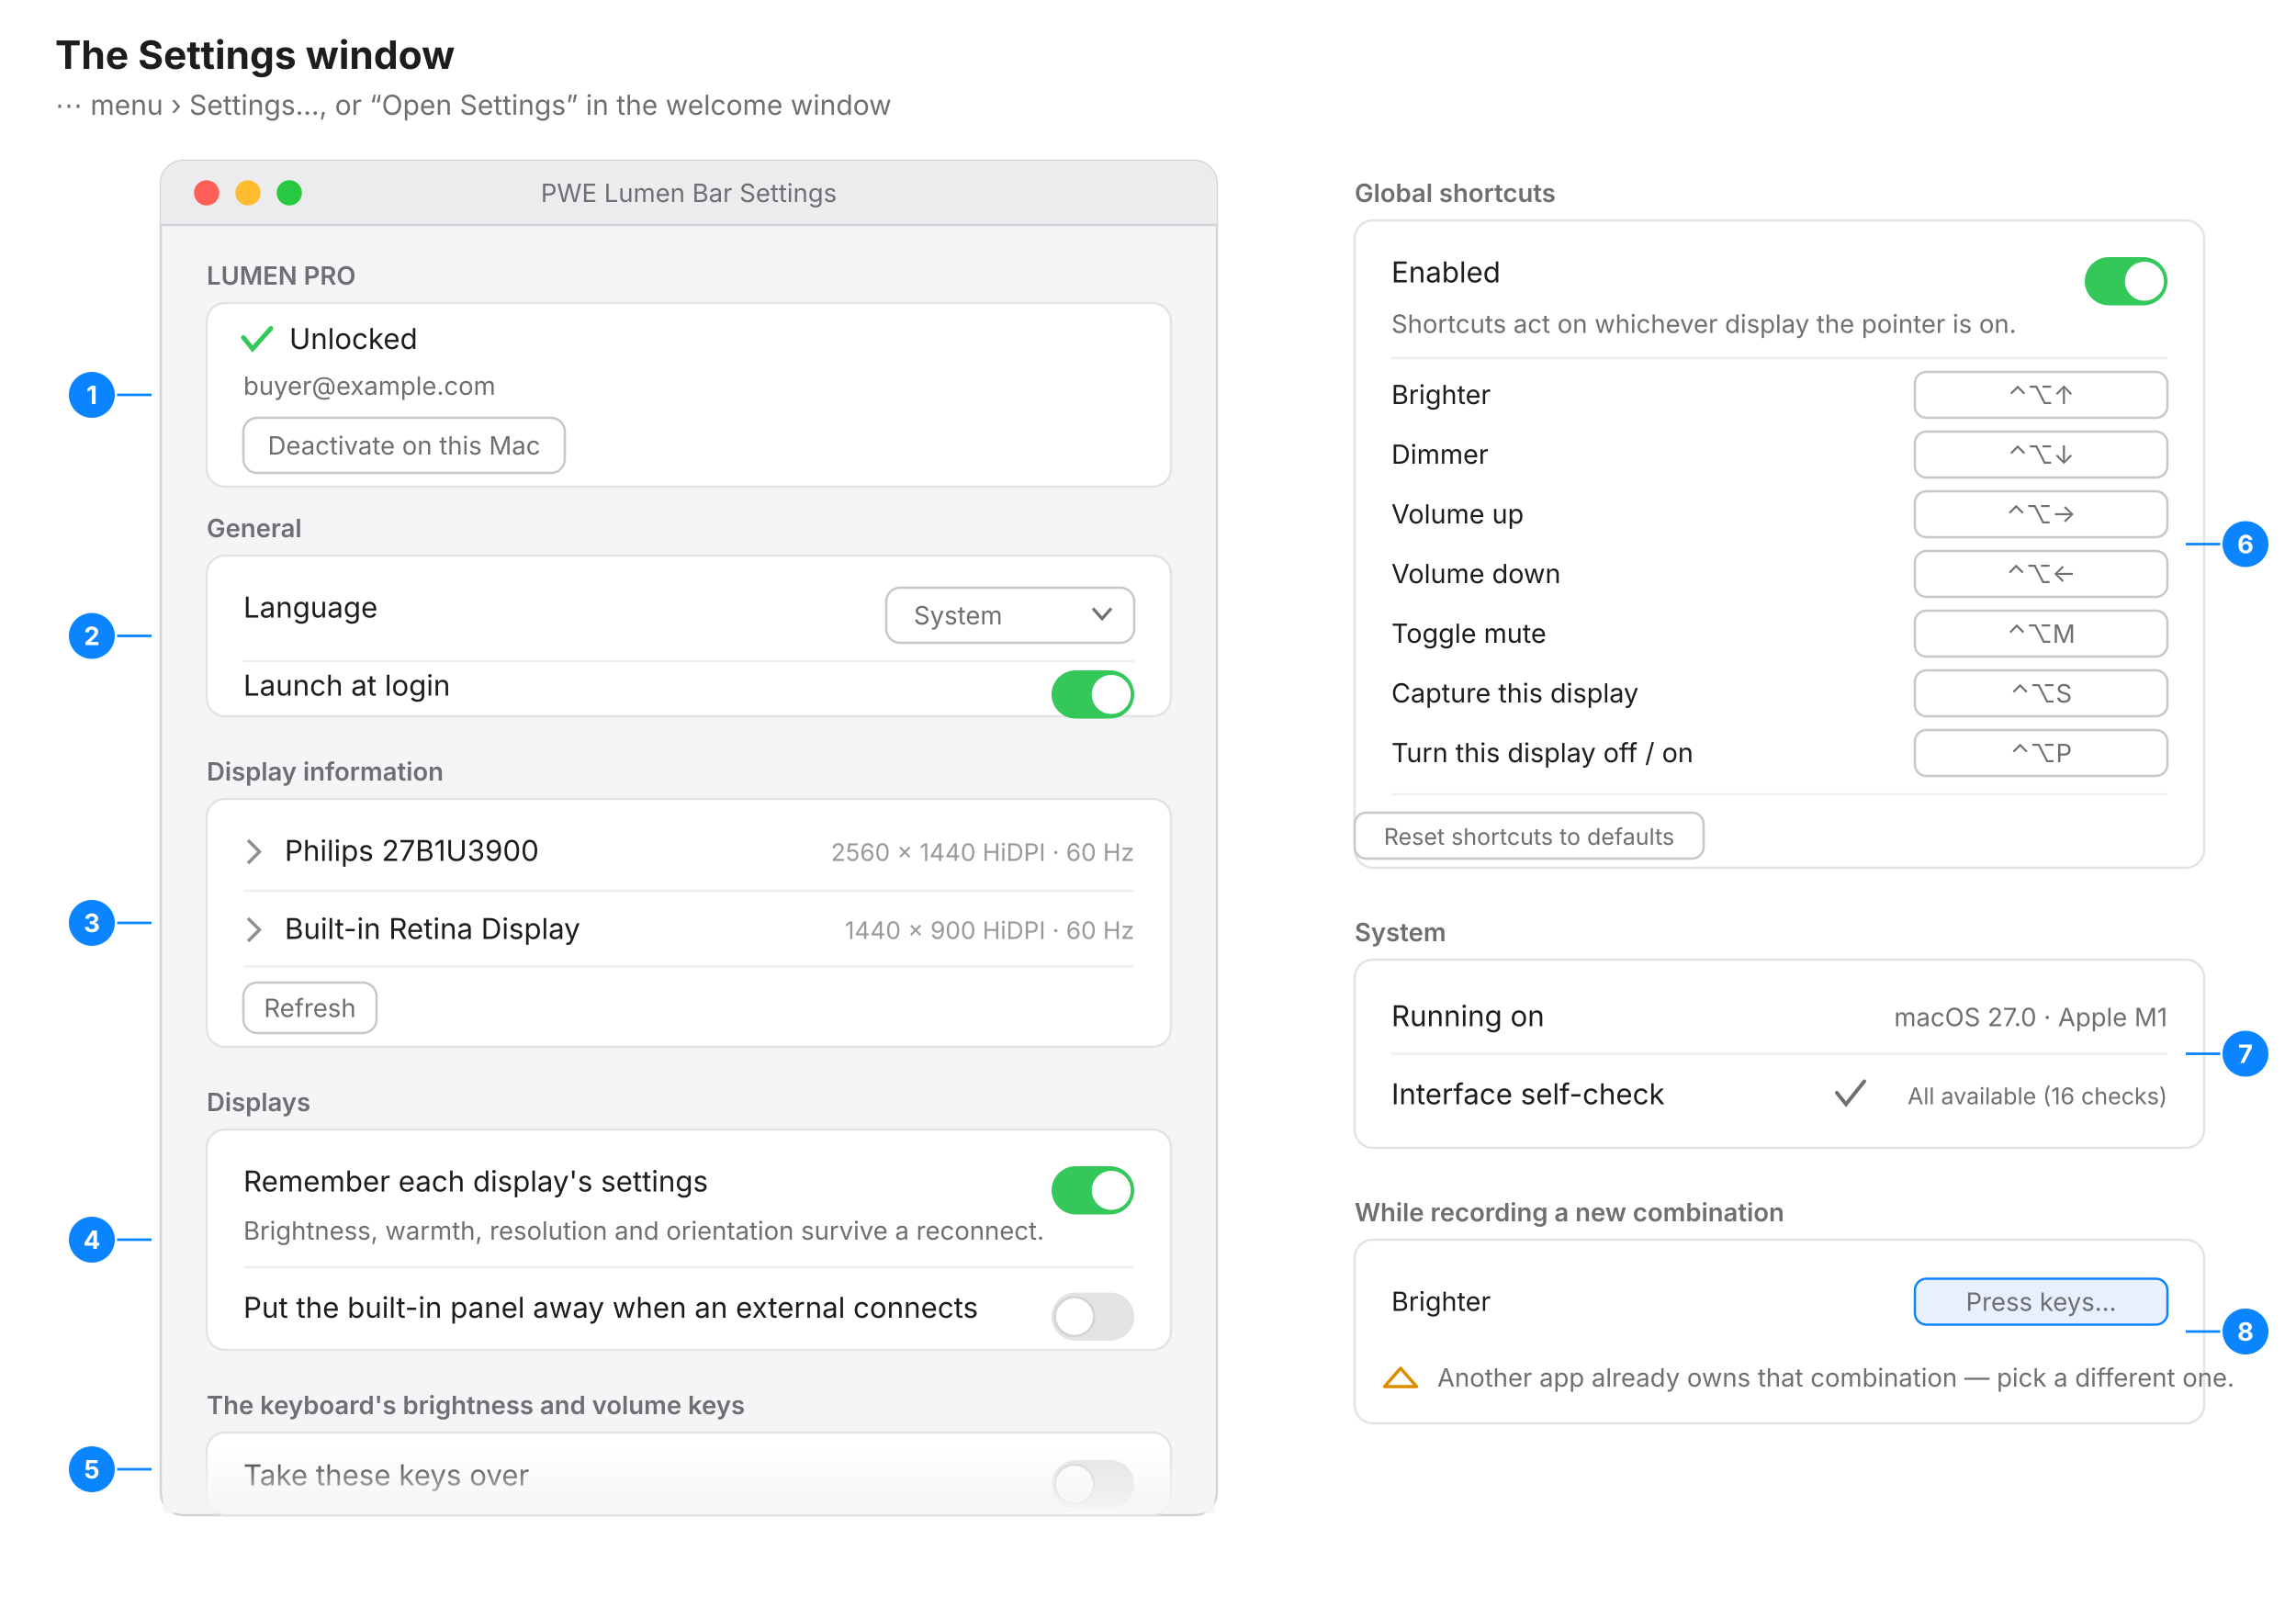
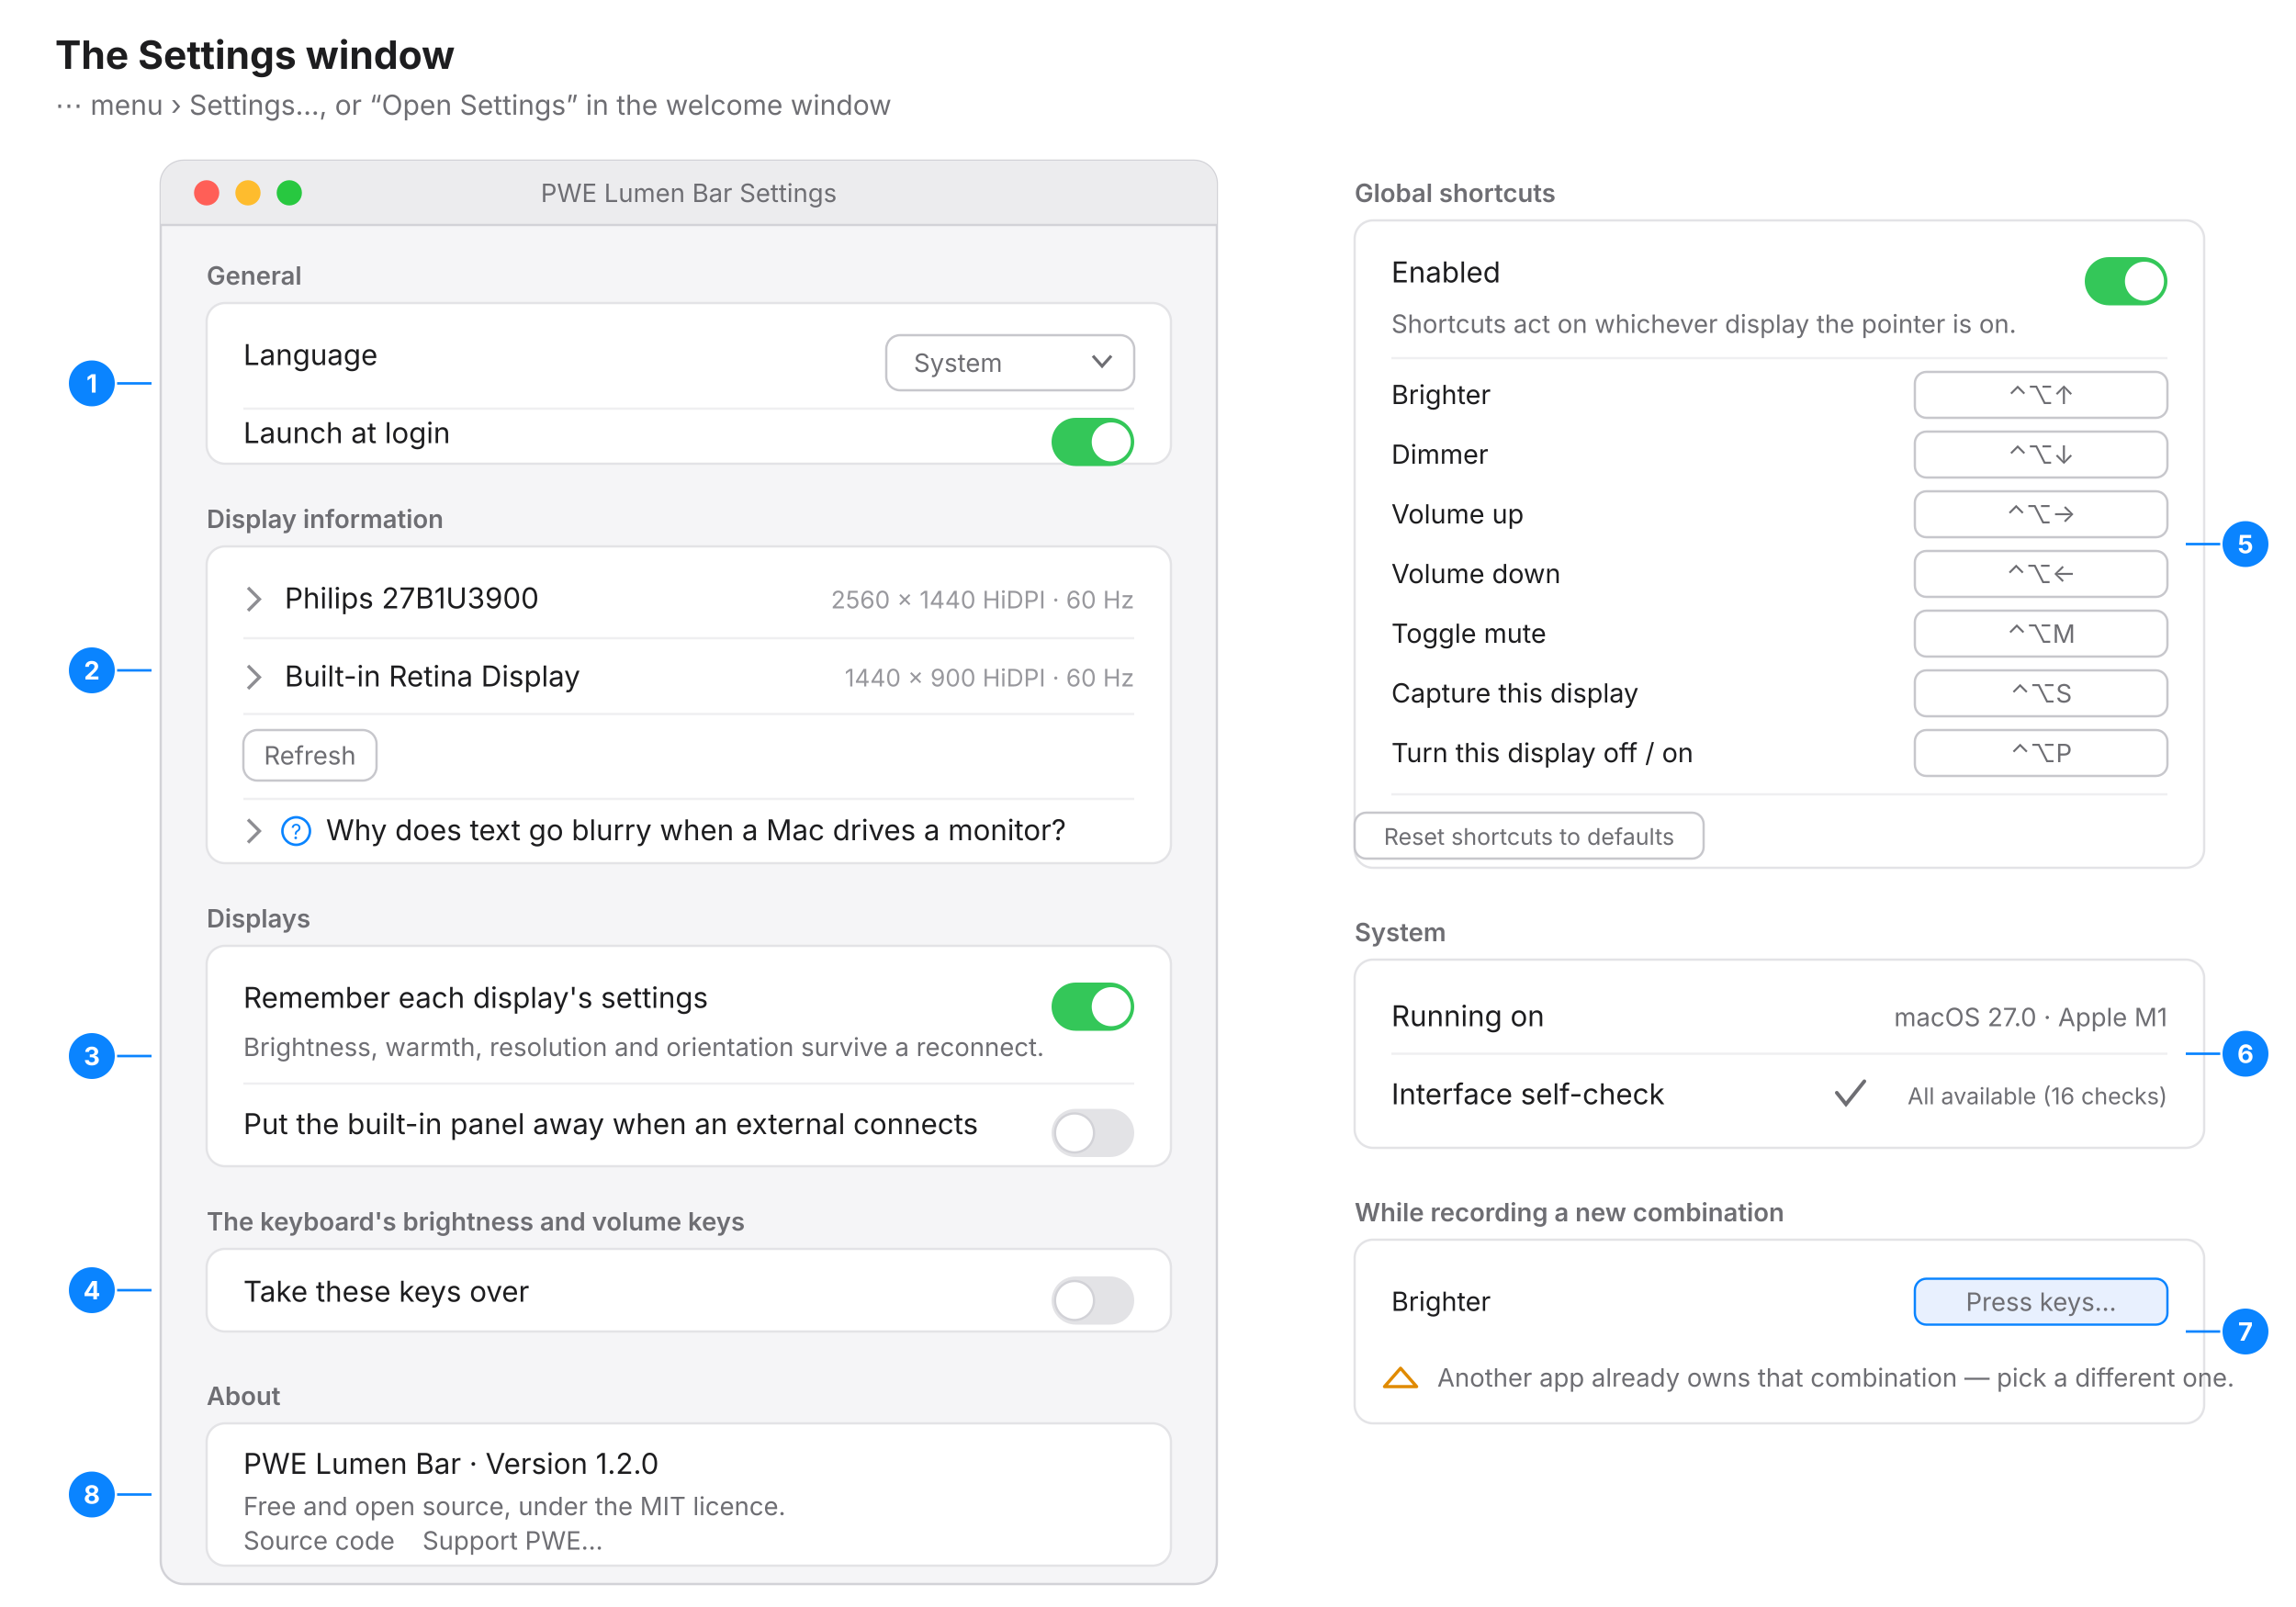
<svg xmlns="http://www.w3.org/2000/svg" viewBox="0 0 1000 700" font-family="-apple-system, BlinkMacSystemFont, 'SF Pro Text', system-ui, sans-serif">
  <style>
    text { font-family: -apple-system, BlinkMacSystemFont, 'SF Pro Text', system-ui, sans-serif; }
    .h1 { font-size: 17px; font-weight: 700; fill: #1D1D1F; }
    .sub { font-size: 12px; fill: #6E6E73; }
    .sec { font-size: 11px; font-weight: 600; fill: #6E6E73; }
    .t { font-size: 12.5px; fill: #1D1D1F; }
    .ts { font-size: 11px; fill: #6E6E73; }
    .tt { font-size: 10.5px; fill: #98989D; }
    .key { font-size: 11.5px; fill: #1D1D1F; }
    .num { font-size: 11px; font-weight: 700; fill: #FFFFFF; }
    .lead { stroke: #0A84FF; stroke-width: 1.1; fill: none; }
  </style>
  <defs>
    <linearGradient id="fade" x1="0" y1="0" x2="0" y2="1">
      <stop offset="0" stop-color="#F5F5F7" stop-opacity="0" />
      <stop offset="1" stop-color="#F5F5F7" stop-opacity="1" />
    </linearGradient>
  </defs>
  <rect width="1000" height="700" fill="#FFFFFF" />
  <text x="24" y="30" class="h1">The Settings window</text>
  <text x="24" y="50" class="sub">⋯ menu › Settings…, or “Open Settings” in the welcome window</text>
-   <rect x="70" y="70" width="460" height="590" rx="10" fill="#F5F5F7" stroke="#D2D2D7" />
+   <rect x="70" y="70" width="460" height="620" rx="10" fill="#F5F5F7" stroke="#D2D2D7" />
  <path d="M 70 98 L 70 80 A 10 10 0 0 1 80 70 L 520 70 A 10 10 0 0 1 530 80 L 530 98 Z" fill="#ECECEE" />
  <line x1="70" y1="98" x2="530" y2="98" stroke="#D2D2D7" />
  <circle cx="90" cy="84" r="5.5" fill="#FF5F57" />
  <circle cx="108" cy="84" r="5.5" fill="#FEBC2E" />
  <circle cx="126" cy="84" r="5.5" fill="#28C840" />
  <text x="300" y="88" text-anchor="middle" class="ts">PWE Lumen Bar Settings</text>
-   <text x="90" y="124" class="sec">LUMEN PRO</text>
-   <rect x="90" y="132" width="420" height="80" rx="8" fill="#FFFFFF" stroke="#E3E3E6" />
-   <path d="M 106 147 L 110 152 L 118 143" fill="none" stroke="#34C759" stroke-width="2" stroke-linecap="round" />
-   <text x="126" y="152" class="t" fill="#34C759">Unlocked</text>
-   <text x="106" y="172" class="ts">buyer@example.com</text>
-   <rect x="106" y="182" width="140" height="24" rx="6" fill="#FFFFFF" stroke="#C7C7CC" />
-   <text x="176" y="198" text-anchor="middle" class="ts" fill="#1D1D1F">Deactivate on this Mac</text>
-   <text x="90" y="234" class="sec">General</text>
-   <rect x="90" y="242" width="420" height="70" rx="8" fill="#FFFFFF" stroke="#E3E3E6" />
-   <text x="106" y="269" class="t">Language</text>
-   <rect x="386" y="256" width="108" height="24" rx="6" fill="#FFFFFF" stroke="#C7C7CC" />
-   <text x="398" y="272" class="ts" fill="#1D1D1F">System</text>
-   <path d="M 476 265 L 480 269.5 L 484 265" fill="none" stroke="#6E6E73" stroke-width="1.3" />
-   <line x1="106" y1="288" x2="494" y2="288" stroke="#EFEFF1" />
-   <text x="106" y="303" class="t">Launch at login</text>
-   <rect x="458" y="292" width="36" height="21" rx="10.5" fill="#34C759" />
-   <circle cx="484" cy="302.5" r="8.5" fill="#FFFFFF" />
-   <text x="90" y="340" class="sec">Display information</text>
-   <rect x="90" y="348" width="420" height="108" rx="8" fill="#FFFFFF" stroke="#E3E3E6" />
-   <path d="M 108 366 L 113 371 L 108 376" fill="none" stroke="#8E8E93" stroke-width="1.4" />
-   <text x="124" y="375" class="t">Philips 27B1U3900</text>
-   <text x="494" y="375" text-anchor="end" class="tt">2560 × 1440 HiDPI · 60 Hz</text>
-   <line x1="106" y1="388" x2="494" y2="388" stroke="#EFEFF1" />
-   <path d="M 108 400 L 113 405 L 108 410" fill="none" stroke="#8E8E93" stroke-width="1.4" />
-   <text x="124" y="409" class="t">Built-in Retina Display</text>
-   <text x="494" y="409" text-anchor="end" class="tt">1440 × 900 HiDPI · 60 Hz</text>
-   <line x1="106" y1="421" x2="494" y2="421" stroke="#EFEFF1" />
-   <rect x="106" y="428" width="58" height="22" rx="6" fill="#FFFFFF" stroke="#C7C7CC" />
-   <text x="135" y="443" text-anchor="middle" class="ts" fill="#1D1D1F">Refresh</text>
-   <text x="90" y="484" class="sec">Displays</text>
-   <rect x="90" y="492" width="420" height="96" rx="8" fill="#FFFFFF" stroke="#E3E3E6" />
-   <text x="106" y="519" class="t">Remember each display's settings</text>
-   <rect x="458" y="508" width="36" height="21" rx="10.5" fill="#34C759" />
-   <circle cx="484" cy="518.5" r="8.5" fill="#FFFFFF" />
-   <text x="106" y="540" class="ts">Brightness, warmth, resolution and orientation survive a reconnect.</text>
-   <line x1="106" y1="552" x2="494" y2="552" stroke="#EFEFF1" />
-   <text x="106" y="574" class="t">Put the built-in panel away when an external connects</text>
-   <rect x="458" y="563" width="36" height="21" rx="10.5" fill="#E3E3E6" />
-   <circle cx="468" cy="573.5" r="8.5" fill="#FFFFFF" stroke="#D2D2D7" />
-   <text x="90" y="616" class="sec">The keyboard's brightness and volume keys</text>
-   <rect x="90" y="624" width="420" height="36" rx="8" fill="#FFFFFF" stroke="#E3E3E6" />
-   <text x="106" y="647" class="t">Take these keys over</text>
-   <rect x="458" y="636" width="36" height="21" rx="10.5" fill="#E3E3E6" />
-   <circle cx="468" cy="646.5" r="8.5" fill="#FFFFFF" stroke="#D2D2D7" />
-   <rect x="71" y="630" width="458" height="29" fill="url(#fade)" />
+   <text x="90" y="124" class="sec">General</text>
+   <rect x="90" y="132" width="420" height="70" rx="8" fill="#FFFFFF" stroke="#E3E3E6" />
+   <text x="106" y="159" class="t">Language</text>
+   <rect x="386" y="146" width="108" height="24" rx="6" fill="#FFFFFF" stroke="#C7C7CC" />
+   <text x="398" y="162" class="ts" fill="#1D1D1F">System</text>
+   <path d="M 476 155 L 480 159.5 L 484 155" fill="none" stroke="#6E6E73" stroke-width="1.3" />
+   <line x1="106" y1="178" x2="494" y2="178" stroke="#EFEFF1" />
+   <text x="106" y="193" class="t">Launch at login</text>
+   <rect x="458" y="182" width="36" height="21" rx="10.5" fill="#34C759" />
+   <circle cx="484" cy="192.5" r="8.5" fill="#FFFFFF" />
+   <text x="90" y="230" class="sec">Display information</text>
+   <rect x="90" y="238" width="420" height="138" rx="8" fill="#FFFFFF" stroke="#E3E3E6" />
+   <path d="M 108 256 L 113 261 L 108 266" fill="none" stroke="#8E8E93" stroke-width="1.4" />
+   <text x="124" y="265" class="t">Philips 27B1U3900</text>
+   <text x="494" y="265" text-anchor="end" class="tt">2560 × 1440 HiDPI · 60 Hz</text>
+   <line x1="106" y1="278" x2="494" y2="278" stroke="#EFEFF1" />
+   <path d="M 108 290 L 113 295 L 108 300" fill="none" stroke="#8E8E93" stroke-width="1.4" />
+   <text x="124" y="299" class="t">Built-in Retina Display</text>
+   <text x="494" y="299" text-anchor="end" class="tt">1440 × 900 HiDPI · 60 Hz</text>
+   <line x1="106" y1="311" x2="494" y2="311" stroke="#EFEFF1" />
+   <rect x="106" y="318" width="58" height="22" rx="6" fill="#FFFFFF" stroke="#C7C7CC" />
+   <text x="135" y="333" text-anchor="middle" class="ts" fill="#1D1D1F">Refresh</text>
+   <line x1="106" y1="348" x2="494" y2="348" stroke="#EFEFF1" />
+   <path d="M 108 357 L 113 362 L 108 367" fill="none" stroke="#8E8E93" stroke-width="1.4" />
+   <circle cx="129" cy="362" r="6" fill="none" stroke="#0A84FF" stroke-width="1.1" />
+   <text x="129" y="365.5" text-anchor="middle" style="font-size:9px" fill="#0A84FF">?</text>
+   <text x="142" y="366" class="t">Why does text go blurry when a Mac drives a monitor?</text>
+   <text x="90" y="404" class="sec">Displays</text>
+   <rect x="90" y="412" width="420" height="96" rx="8" fill="#FFFFFF" stroke="#E3E3E6" />
+   <text x="106" y="439" class="t">Remember each display's settings</text>
+   <rect x="458" y="428" width="36" height="21" rx="10.5" fill="#34C759" />
+   <circle cx="484" cy="438.5" r="8.5" fill="#FFFFFF" />
+   <text x="106" y="460" class="ts">Brightness, warmth, resolution and orientation survive a reconnect.</text>
+   <line x1="106" y1="472" x2="494" y2="472" stroke="#EFEFF1" />
+   <text x="106" y="494" class="t">Put the built-in panel away when an external connects</text>
+   <rect x="458" y="483" width="36" height="21" rx="10.5" fill="#E3E3E6" />
+   <circle cx="468" cy="493.5" r="8.5" fill="#FFFFFF" stroke="#D2D2D7" />
+   <text x="90" y="536" class="sec">The keyboard's brightness and volume keys</text>
+   <rect x="90" y="544" width="420" height="36" rx="8" fill="#FFFFFF" stroke="#E3E3E6" />
+   <text x="106" y="567" class="t">Take these keys over</text>
+   <rect x="458" y="556" width="36" height="21" rx="10.5" fill="#E3E3E6" />
+   <circle cx="468" cy="566.5" r="8.5" fill="#FFFFFF" stroke="#D2D2D7" />
+   <text x="90" y="612" class="sec">About</text>
+   <rect x="90" y="620" width="420" height="62" rx="8" fill="#FFFFFF" stroke="#E3E3E6" />
+   <text x="106" y="642" class="t">PWE Lumen Bar · Version 1.2.0</text>
+   <text x="106" y="660" class="ts">Free and open source, under the MIT licence.</text>
+   <text x="106" y="675" class="ts" fill="#0A84FF">Source code</text>
+   <text x="184" y="675" class="ts" fill="#0A84FF">Support PWE…</text>
  <text x="590" y="88" class="sec">Global shortcuts</text>
  <rect x="590" y="96" width="370" height="282" rx="8" fill="#FFFFFF" stroke="#E3E3E6" />
  <text x="606" y="123" class="t">Enabled</text>
  <rect x="908" y="112" width="36" height="21" rx="10.5" fill="#34C759" />
  <circle cx="934" cy="122.5" r="8.5" fill="#FFFFFF" />
  <text x="606" y="145" class="ts">Shortcuts act on whichever display the pointer is on.</text>
  <line x1="606" y1="156" x2="944" y2="156" stroke="#EFEFF1" />
  <g class="key">
    <text x="606" y="176">Brighter</text>
    <text x="606" y="202">Dimmer</text>
    <text x="606" y="228">Volume up</text>
    <text x="606" y="254">Volume down</text>
    <text x="606" y="280">Toggle mute</text>
    <text x="606" y="306">Capture this display</text>
    <text x="606" y="332">Turn this display off / on</text>
  </g>
  <g>
    <rect x="834" y="162" width="110" height="20" rx="5" fill="#FFFFFF" stroke="#C7C7CC" />
    <text x="889" y="176" text-anchor="middle" class="ts" fill="#1D1D1F">⌃⌥↑</text>
    <rect x="834" y="188" width="110" height="20" rx="5" fill="#FFFFFF" stroke="#C7C7CC" />
    <text x="889" y="202" text-anchor="middle" class="ts" fill="#1D1D1F">⌃⌥↓</text>
    <rect x="834" y="214" width="110" height="20" rx="5" fill="#FFFFFF" stroke="#C7C7CC" />
    <text x="889" y="228" text-anchor="middle" class="ts" fill="#1D1D1F">⌃⌥→</text>
    <rect x="834" y="240" width="110" height="20" rx="5" fill="#FFFFFF" stroke="#C7C7CC" />
    <text x="889" y="254" text-anchor="middle" class="ts" fill="#1D1D1F">⌃⌥←</text>
    <rect x="834" y="266" width="110" height="20" rx="5" fill="#FFFFFF" stroke="#C7C7CC" />
    <text x="889" y="280" text-anchor="middle" class="ts" fill="#1D1D1F">⌃⌥M</text>
    <rect x="834" y="292" width="110" height="20" rx="5" fill="#FFFFFF" stroke="#C7C7CC" />
    <text x="889" y="306" text-anchor="middle" class="ts" fill="#1D1D1F">⌃⌥S</text>
    <rect x="834" y="318" width="110" height="20" rx="5" fill="#FFFFFF" stroke="#C7C7CC" />
    <text x="889" y="332" text-anchor="middle" class="ts" fill="#1D1D1F">⌃⌥P</text>
  </g>
  <line x1="606" y1="346" x2="944" y2="346" stroke="#EFEFF1" />
  <rect x="590" y="354" width="152" height="20" rx="5" fill="#FFFFFF" stroke="#C7C7CC" />
  <text x="666" y="368" text-anchor="middle" class="ts" style="font-size:10px" fill="#1D1D1F">Reset shortcuts to defaults</text>
  <text x="590" y="410" class="sec">System</text>
  <rect x="590" y="418" width="370" height="82" rx="8" fill="#FFFFFF" stroke="#E3E3E6" />
  <text x="606" y="447" class="t">Running on</text>
  <text x="944" y="447" text-anchor="end" class="ts">macOS 27.0 · Apple M1</text>
  <line x1="606" y1="459" x2="944" y2="459" stroke="#EFEFF1" />
  <text x="606" y="481" class="t">Interface self-check</text>
  <path d="M 800 476 L 804 481 L 812 471" fill="none" stroke="#6E6E73" stroke-width="1.6" stroke-linecap="round" />
  <text x="944" y="481" text-anchor="end" class="ts" style="font-size:10px">All available (16 checks)</text>
  <text x="590" y="532" class="sec">While recording a new combination</text>
  <rect x="590" y="540" width="370" height="80" rx="8" fill="#FFFFFF" stroke="#E3E3E6" />
  <text x="606" y="571" class="key">Brighter</text>
  <rect x="834" y="557" width="110" height="20" rx="5" fill="#E8F0FE" stroke="#0A84FF" />
  <text x="889" y="571" text-anchor="middle" class="ts" fill="#0A6BD6">Press keys…</text>
  <path d="M 610 596 L 617 604 L 603 604 Z" fill="none" stroke="#E08A00" stroke-width="1.4" stroke-linejoin="round" />
  <text x="626" y="604" class="ts" fill="#E08A00">Another app already owns that combination — pick a different one.</text>
-   <circle cx="40" cy="172" r="10" fill="#0A84FF" />
-   <text x="40" y="176" text-anchor="middle" class="num">1</text>
-   <path class="lead" d="M 51 172 L 66 172" />
-   <circle cx="40" cy="277" r="10" fill="#0A84FF" />
-   <text x="40" y="281" text-anchor="middle" class="num">2</text>
-   <path class="lead" d="M 51 277 L 66 277" />
-   <circle cx="40" cy="402" r="10" fill="#0A84FF" />
-   <text x="40" y="406" text-anchor="middle" class="num">3</text>
-   <path class="lead" d="M 51 402 L 66 402" />
-   <circle cx="40" cy="540" r="10" fill="#0A84FF" />
-   <text x="40" y="544" text-anchor="middle" class="num">4</text>
-   <path class="lead" d="M 51 540 L 66 540" />
-   <circle cx="40" cy="640" r="10" fill="#0A84FF" />
-   <text x="40" y="644" text-anchor="middle" class="num">5</text>
-   <path class="lead" d="M 51 640 L 66 640" />
+   <circle cx="40" cy="167" r="10" fill="#0A84FF" />
+   <text x="40" y="171" text-anchor="middle" class="num">1</text>
+   <path class="lead" d="M 51 167 L 66 167" />
+   <circle cx="40" cy="292" r="10" fill="#0A84FF" />
+   <text x="40" y="296" text-anchor="middle" class="num">2</text>
+   <path class="lead" d="M 51 292 L 66 292" />
+   <circle cx="40" cy="460" r="10" fill="#0A84FF" />
+   <text x="40" y="464" text-anchor="middle" class="num">3</text>
+   <path class="lead" d="M 51 460 L 66 460" />
+   <circle cx="40" cy="562" r="10" fill="#0A84FF" />
+   <text x="40" y="566" text-anchor="middle" class="num">4</text>
+   <path class="lead" d="M 51 562 L 66 562" />
  <circle cx="978" cy="237" r="10" fill="#0A84FF" />
-   <text x="978" y="241" text-anchor="middle" class="num">6</text>
+   <text x="978" y="241" text-anchor="middle" class="num">5</text>
  <path class="lead" d="M 967 237 L 952 237" />
  <circle cx="978" cy="459" r="10" fill="#0A84FF" />
-   <text x="978" y="463" text-anchor="middle" class="num">7</text>
+   <text x="978" y="463" text-anchor="middle" class="num">6</text>
  <path class="lead" d="M 967 459 L 952 459" />
  <circle cx="978" cy="580" r="10" fill="#0A84FF" />
-   <text x="978" y="584" text-anchor="middle" class="num">8</text>
+   <text x="978" y="584" text-anchor="middle" class="num">7</text>
  <path class="lead" d="M 967 580 L 952 580" />
+   <circle cx="40" cy="651" r="10" fill="#0A84FF" />
+   <text x="40" y="655" text-anchor="middle" class="num">8</text>
+   <path class="lead" d="M 51 651 L 66 651" />
</svg>
